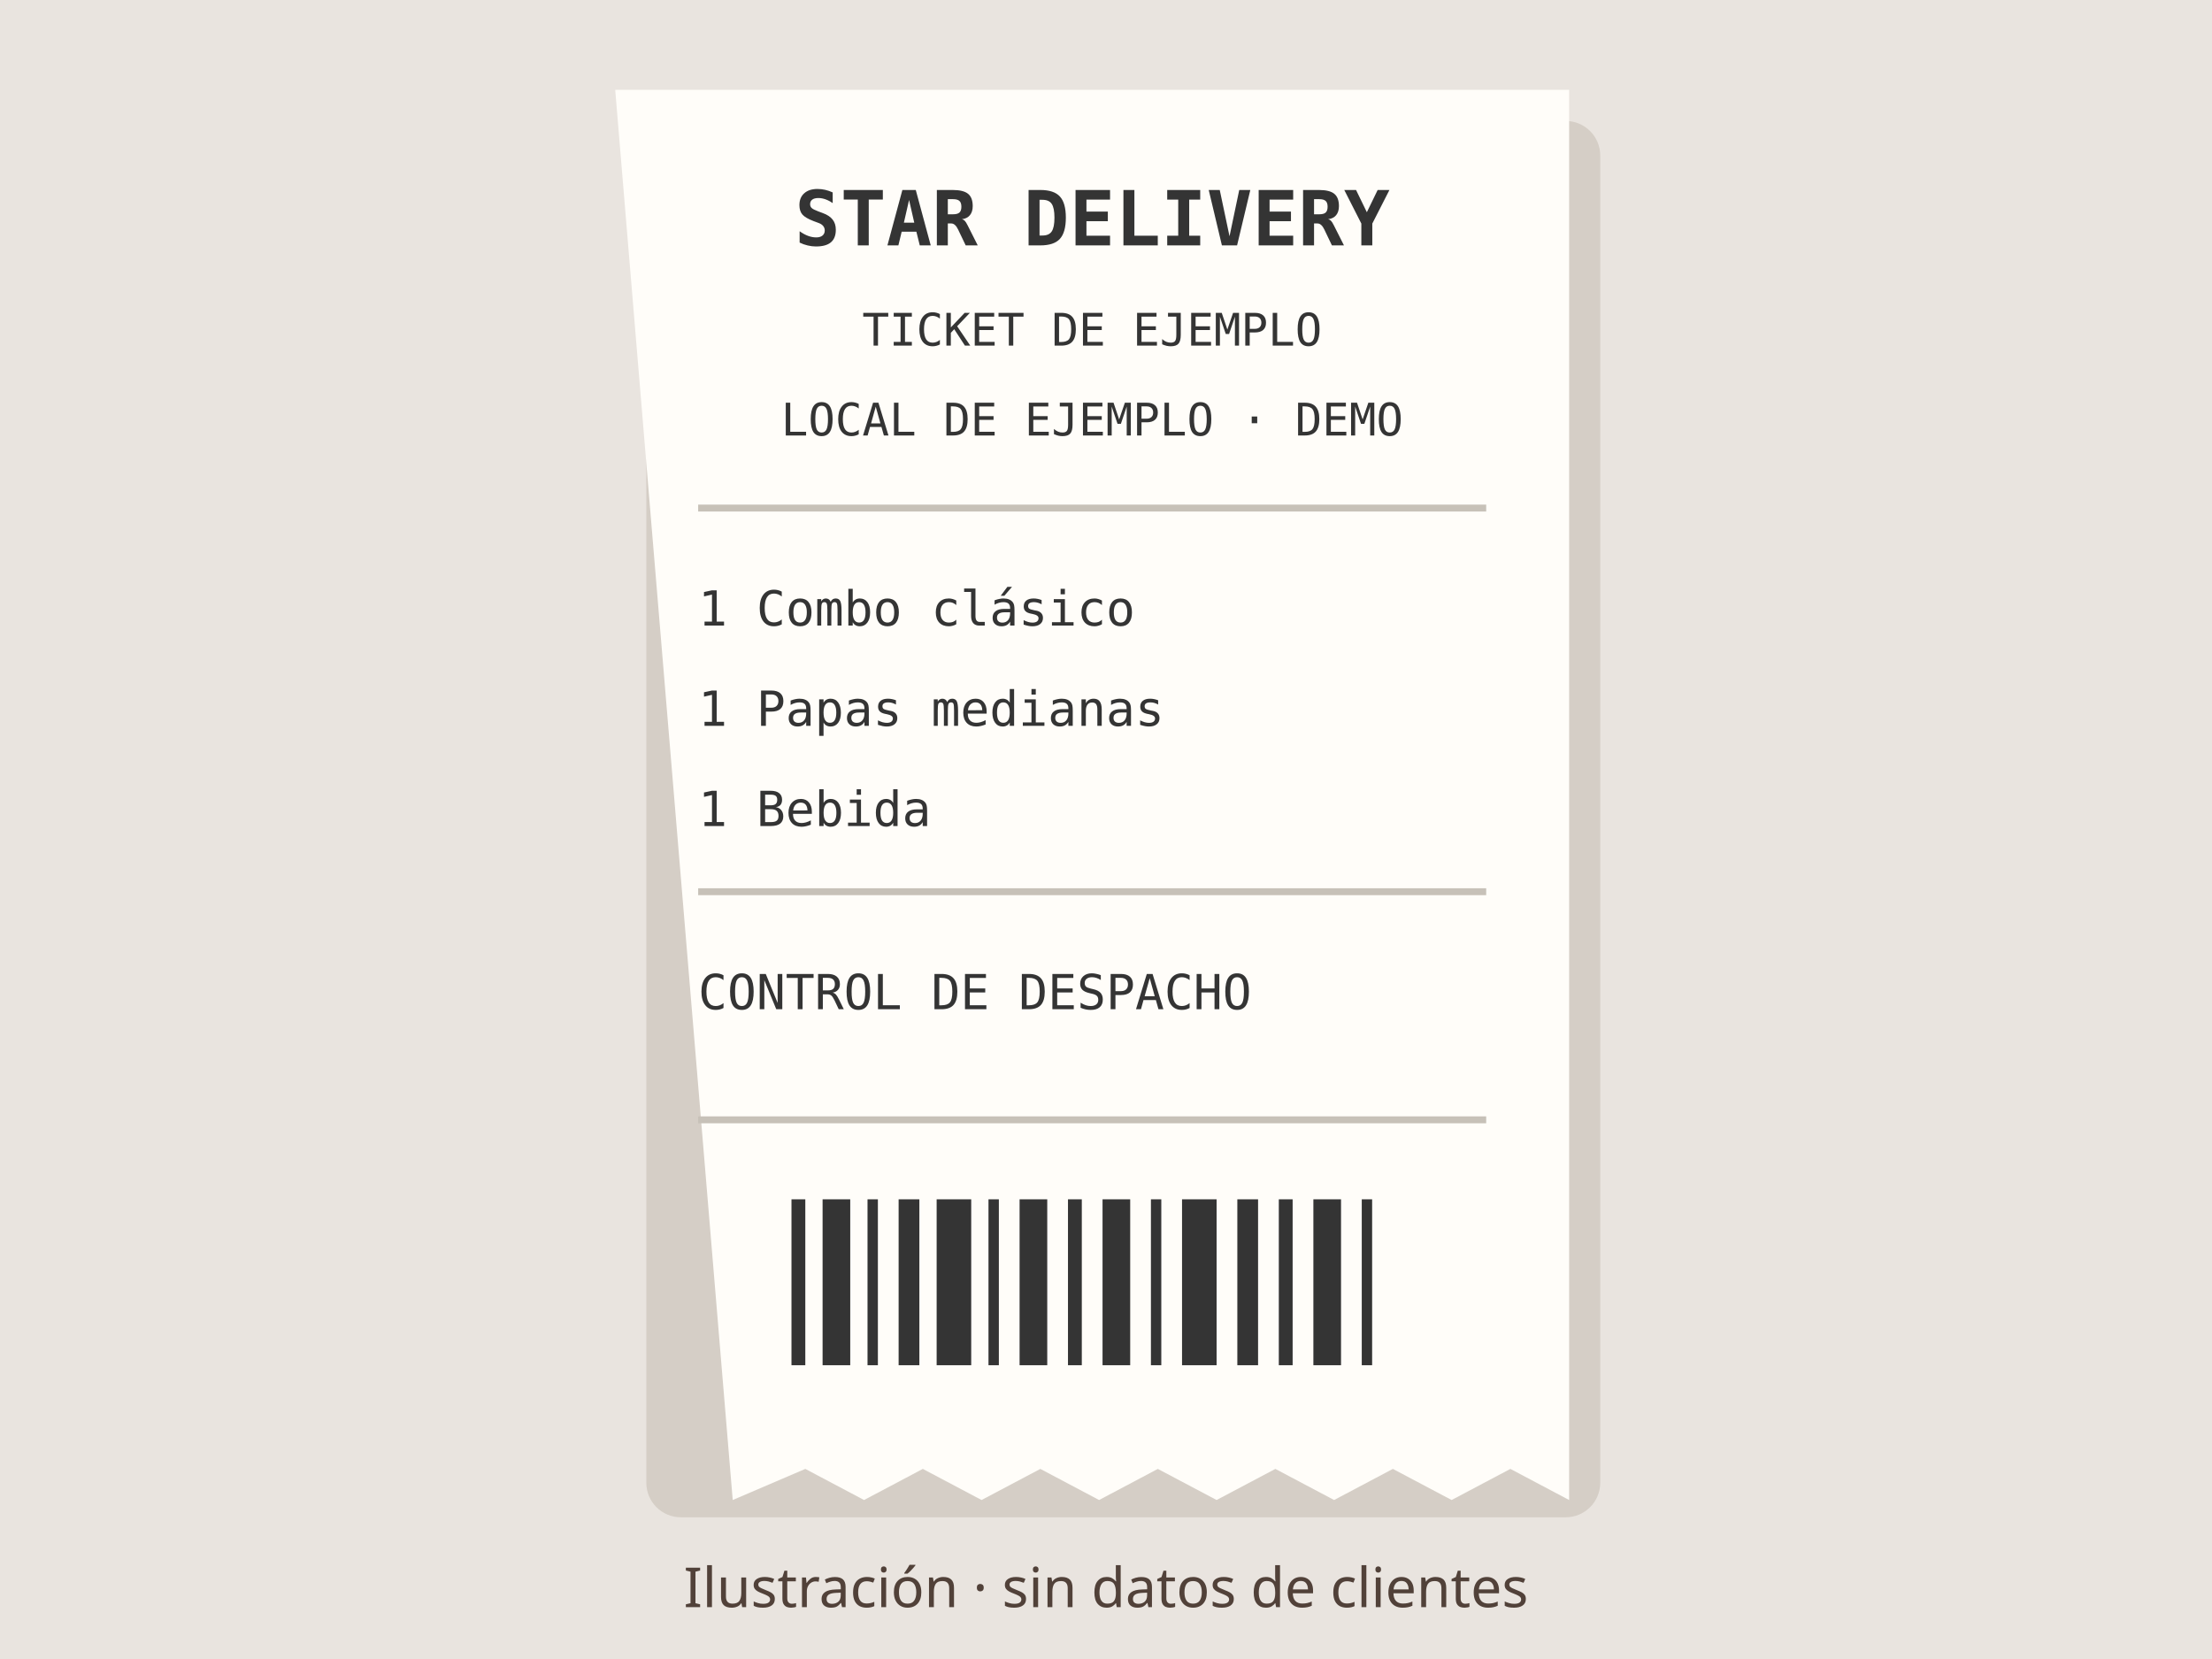
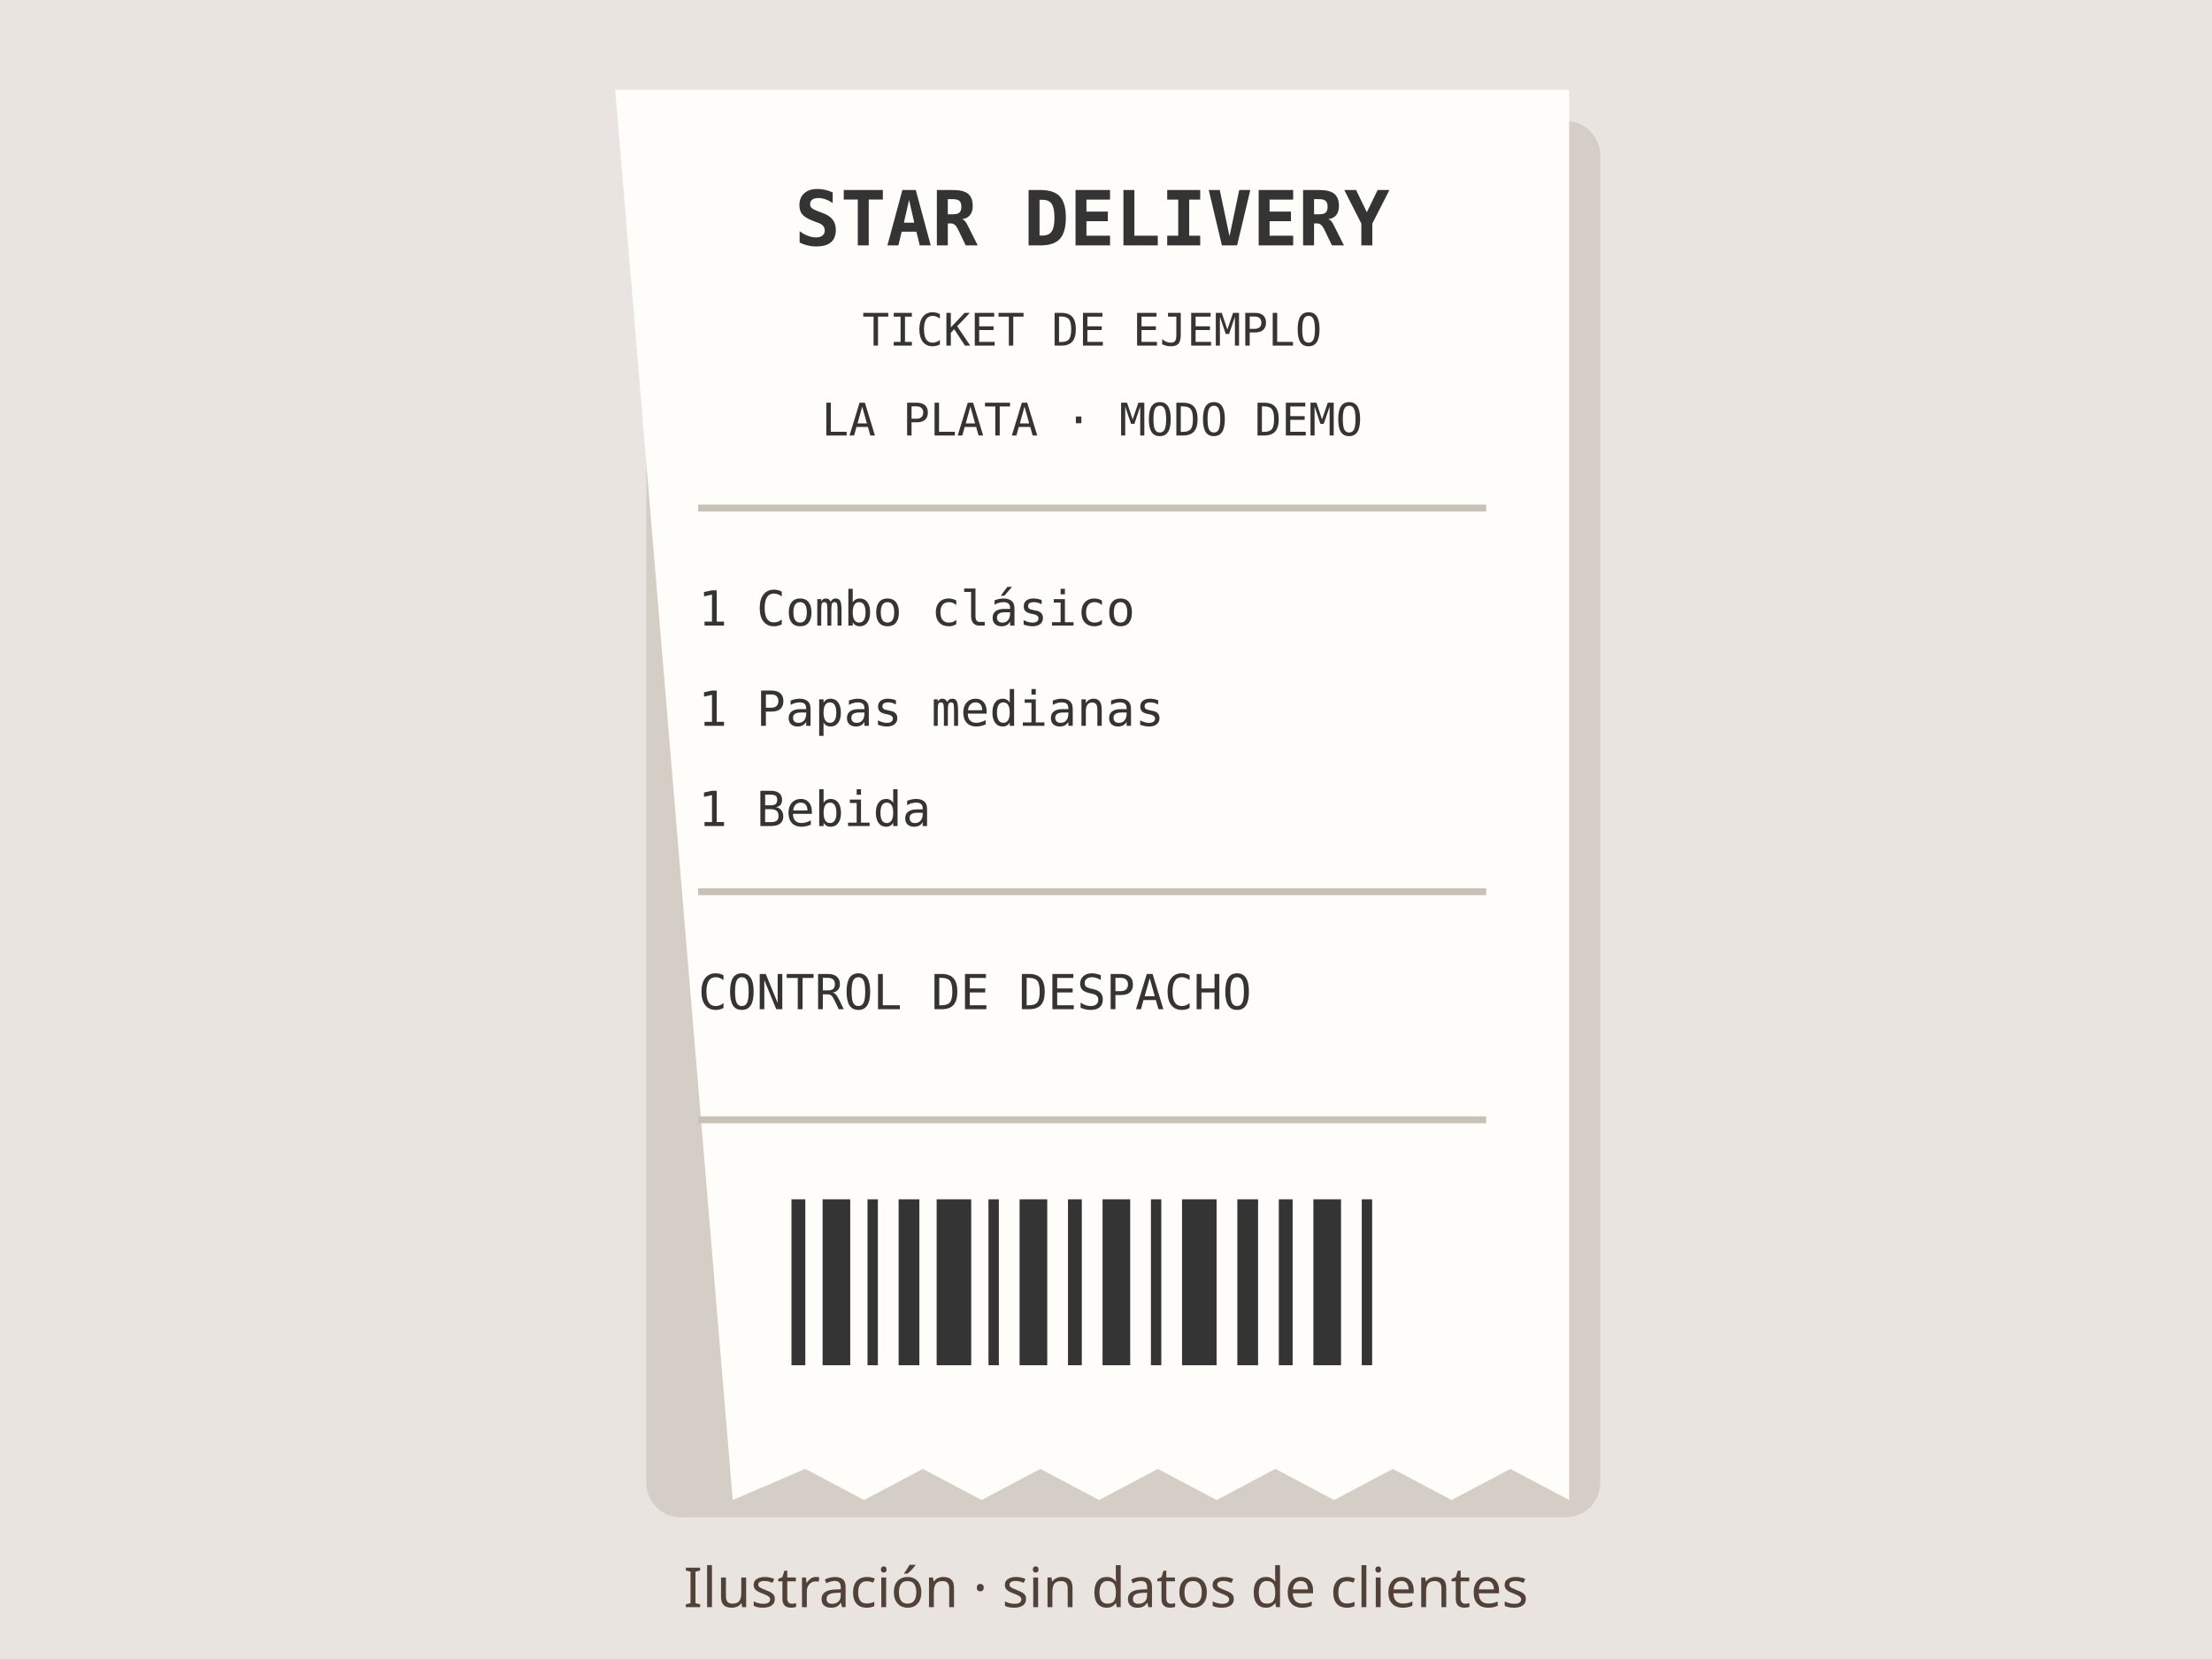
<svg xmlns="http://www.w3.org/2000/svg" width="640" height="480" viewBox="0 0 640 480">
  <rect width="640" height="480" fill="#e9e4df" />
  <rect x="187" y="35" width="276" height="404" rx="10" fill="#d5cec6" />
  <path d="M178 26h276v408l-17-9-17 9-17-9-17 9-17-9-17 9-17-9-17 9-17-9-17 9-17-9-17 9-17-9-21 9z" fill="#fffdf9" />
  <g font-family="monospace" fill="#343434" text-anchor="middle">
    <text x="316" y="71" font-size="22" font-weight="bold">STAR DELIVERY</text>
    <text x="316" y="100" font-size="13">TICKET DE EJEMPLO</text>
-     <text x="316" y="126" font-size="13">LOCAL DE EJEMPLO · DEMO</text>
+     <text x="316" y="126" font-size="13">LA PLATA · MODO DEMO</text>
  </g>
  <g stroke="#c7c1b8" stroke-width="2">
    <path d="M202 147h228M202 258h228M202 324h228" />
  </g>
  <g font-family="monospace" font-size="14" fill="#343434">
    <text x="202" y="181">1 Combo clásico</text>
    <text x="202" y="210">1 Papas medianas</text>
    <text x="202" y="239">1 Bebida</text>
    <text x="202" y="292">CONTROL DE DESPACHO</text>
  </g>
  <g fill="#343434">
    <path d="M229 347h4v48h-4zm9 0h8v48h-8zm13 0h3v48h-3zm9 0h6v48h-6zm11 0h10v48h-10zm15 0h3v48h-3zm9 0h8v48h-8zm14 0h4v48h-4zm10 0h8v48h-8zm14 0h3v48h-3zm9 0h10v48h-10zm16 0h6v48h-6zm12 0h4v48h-4zm10 0h8v48h-8zm14 0h3v48h-3" />
  </g>
  <text x="320" y="465" text-anchor="middle" font-family="sans-serif" font-size="16" fill="#514139">Ilustración · sin datos de clientes</text>
</svg>
